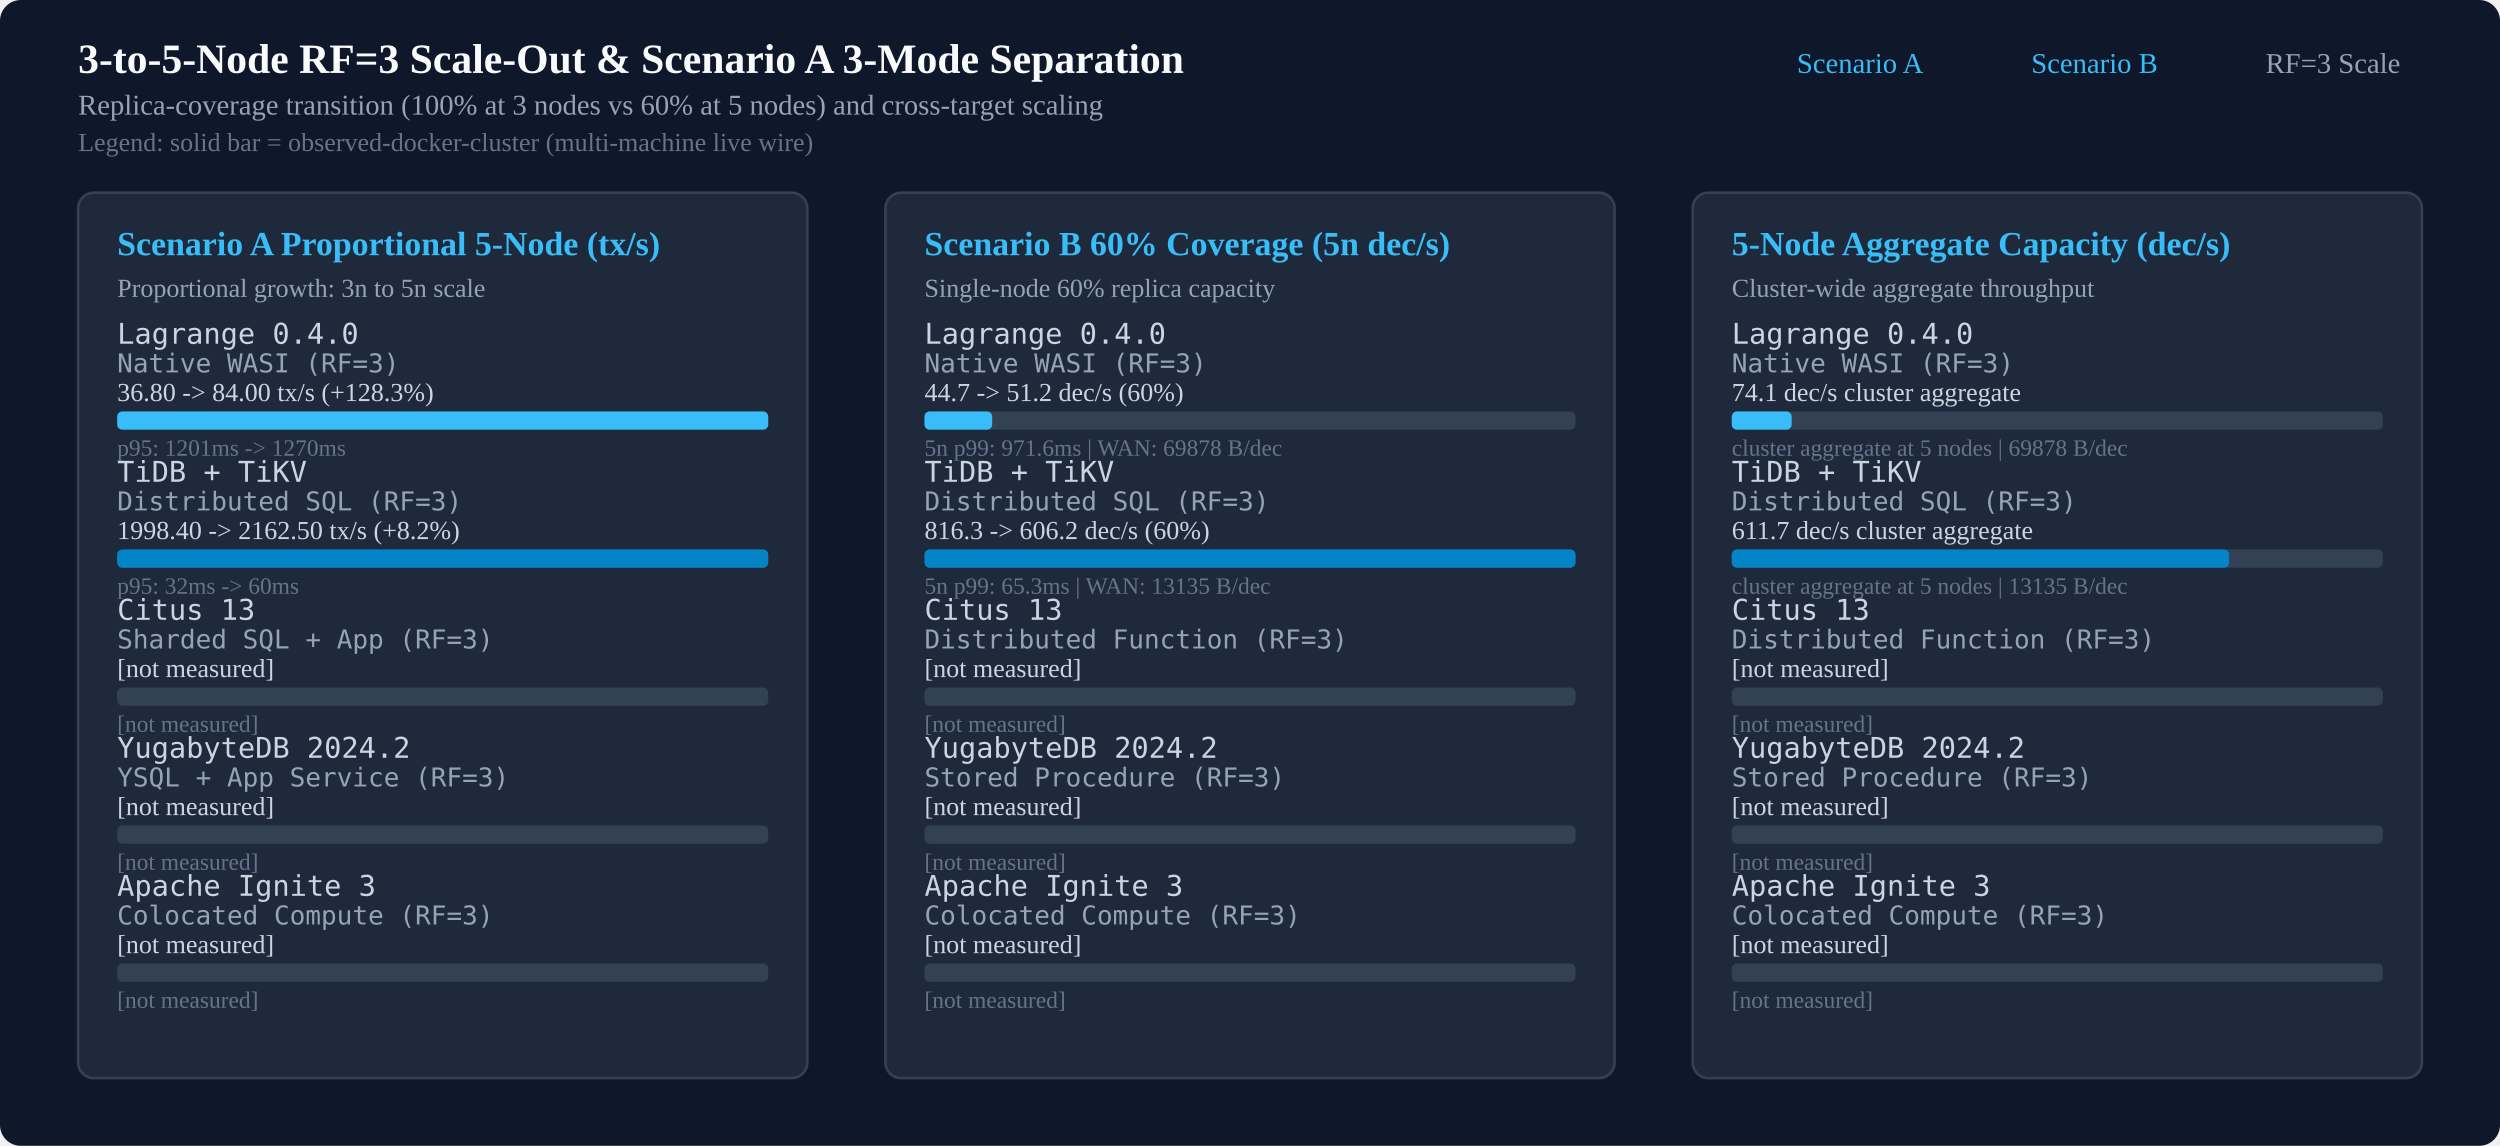
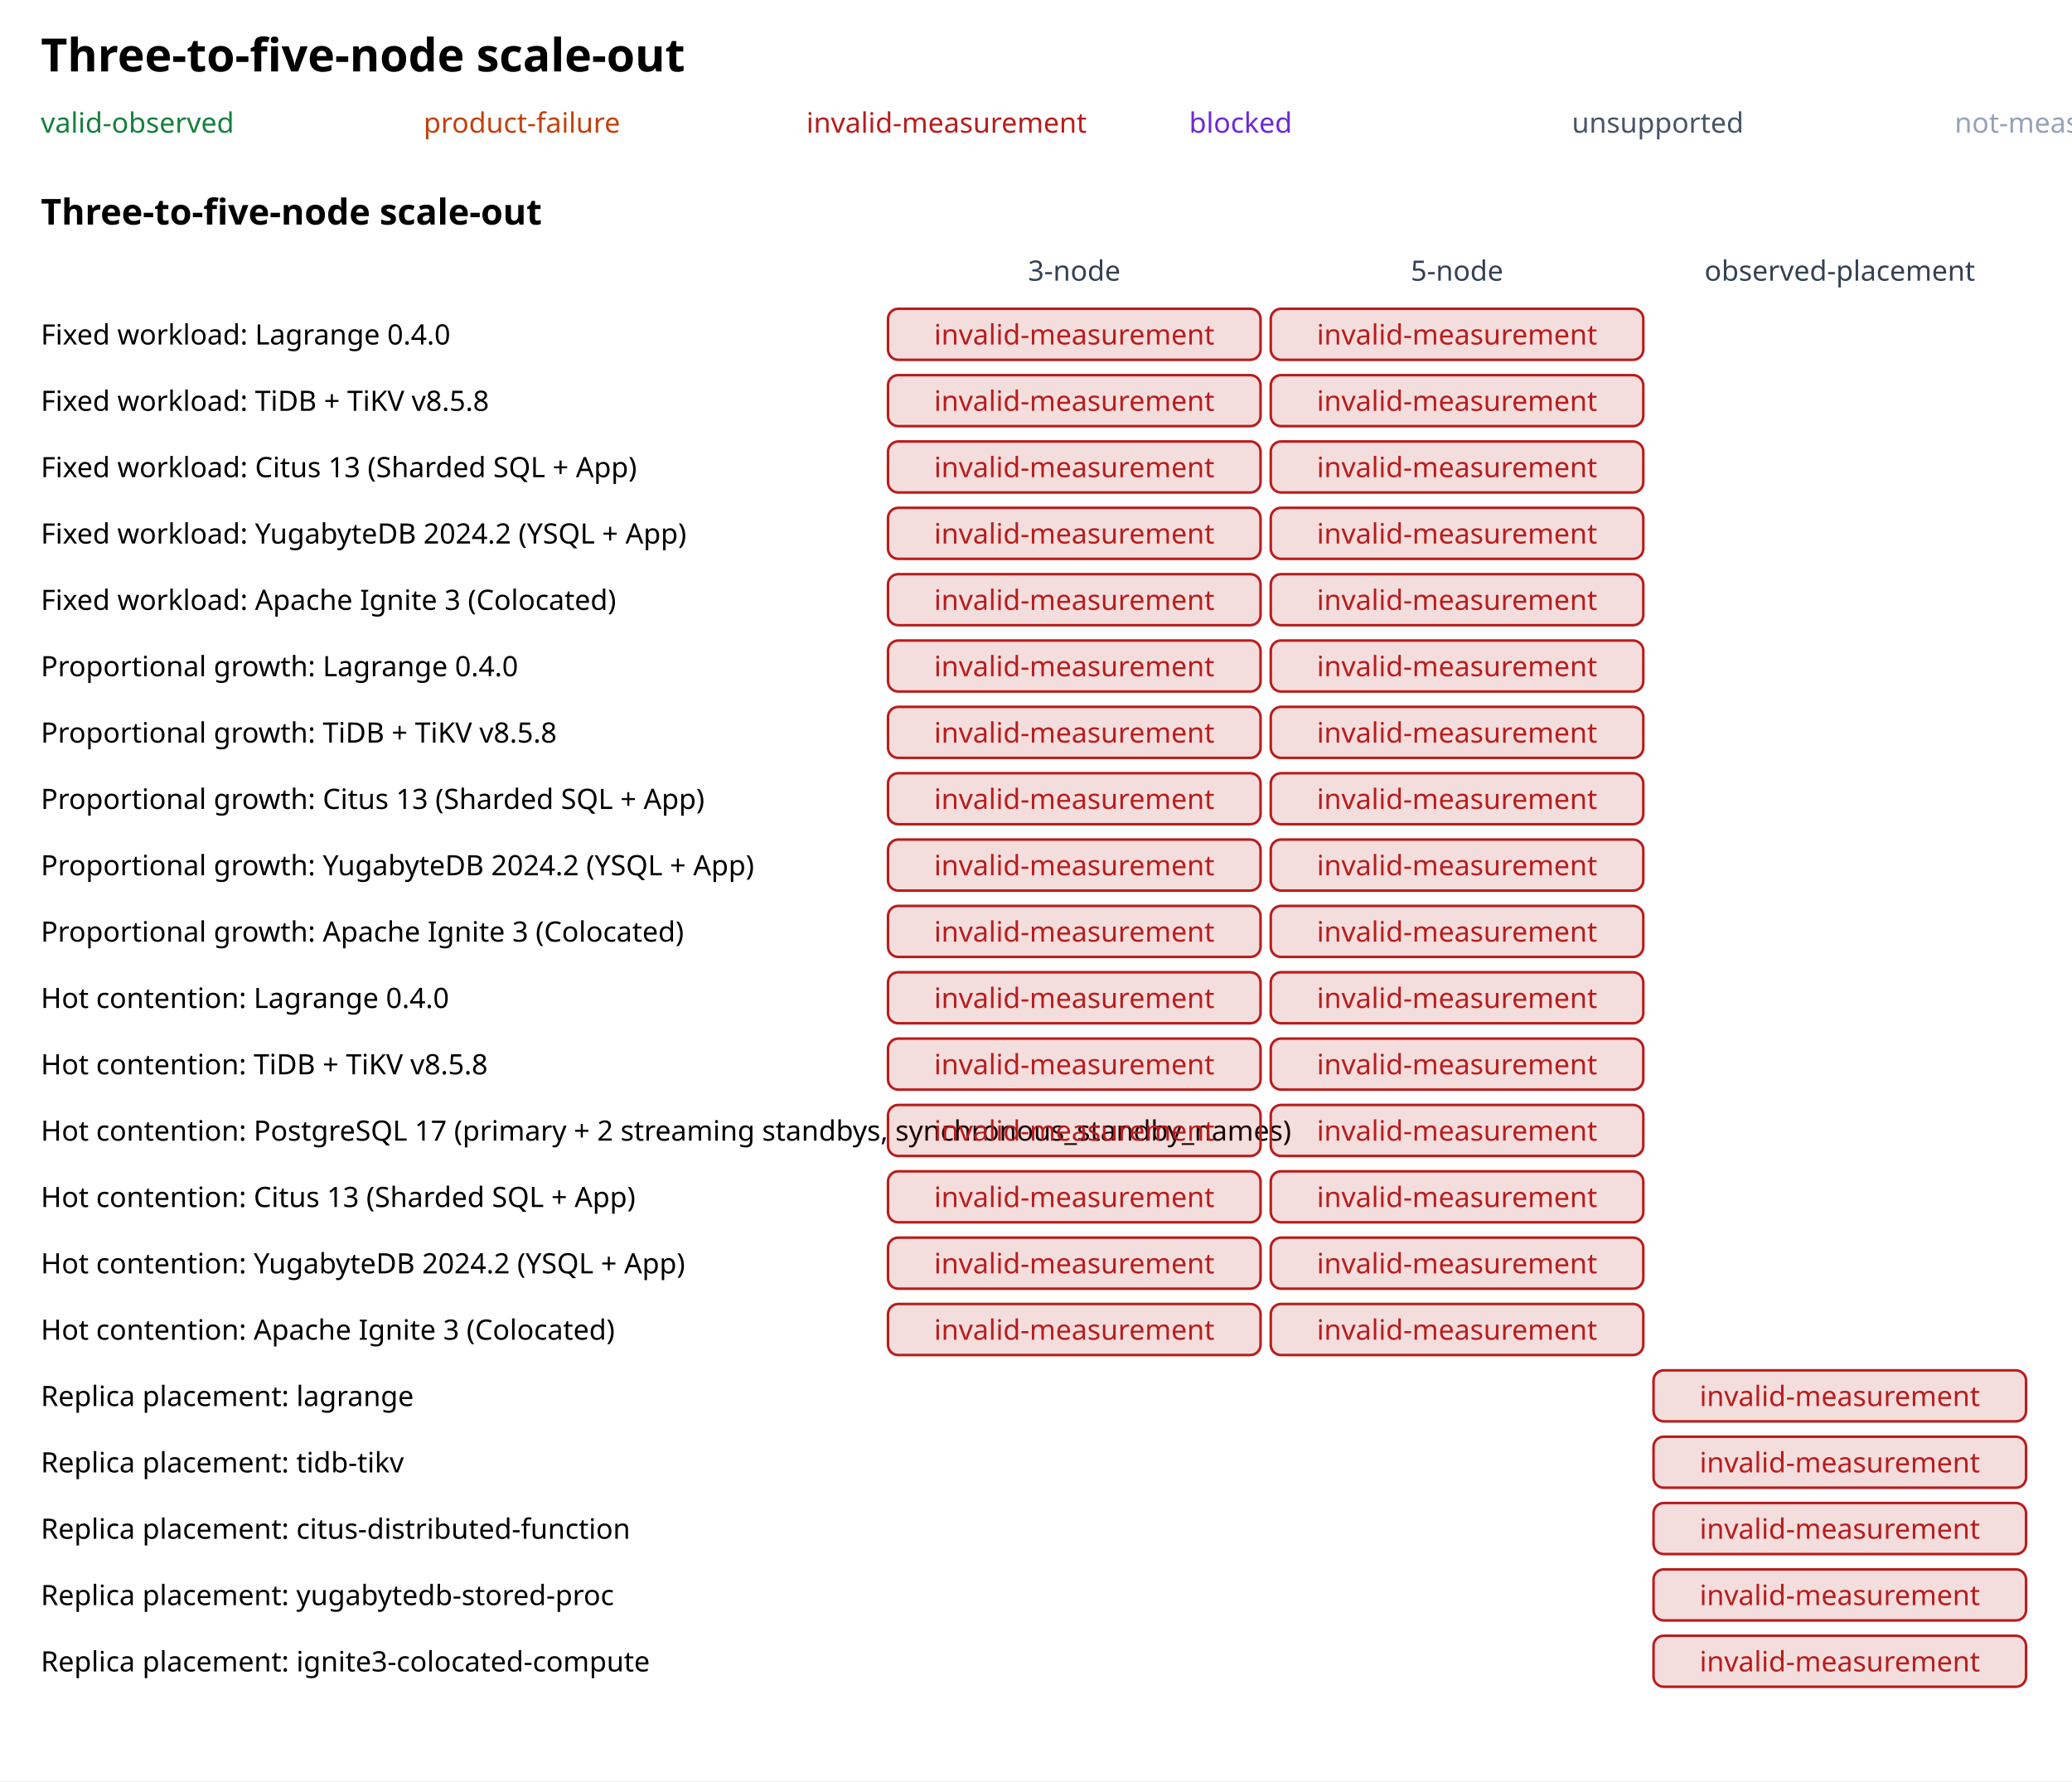
- <svg xmlns="http://www.w3.org/2000/svg" viewBox="0 0 960 440" width="960" height="440">
-   <rect width="960" height="440" fill="#0f172a" rx="8" />
-   <text x="30" y="28" fill="#f8fafc" font-size="16" font-weight="bold">3-to-5-Node RF=3 Scale-Out &amp; Scenario A 3-Mode Separation</text>
-   <text x="30" y="44" fill="#94a3b8" font-size="11">Replica-coverage transition (100% at 3 nodes vs 60% at 5 nodes) and cross-target scaling</text>
-   <text x="30" y="58" fill="#64748b" font-size="10">Legend: solid bar = observed-docker-cluster (multi-machine live wire)</text>
-   <a href="tidb-reference-scenarios.md#scenario-a-tidb-oltp-baseline">
-     <text x="690" y="28" fill="#38bdf8" font-size="11">Scenario A</text>
-   </a>
-   <a href="tidb-reference-scenarios.md#scenario-b-tidb-distributed-risk-decision">
-     <text x="780" y="28" fill="#38bdf8" font-size="11">Scenario B</text>
-   </a>
-   <text x="870" y="28" fill="#94a3b8" font-size="11">RF=3 Scale</text>
-   <rect x="30" y="74" width="280" height="340" fill="#1e293b" rx="6" stroke="#334155" />
-   <a href="tidb-reference-scenarios.md#scenario-a-tidb-oltp-baseline">
-     <text x="45" y="98" fill="#38bdf8" font-size="13" font-weight="bold">Scenario A Proportional 5-Node (tx/s)</text>
-   </a>
-   <text x="45" y="114" fill="#94a3b8" font-size="10">Proportional growth: 3n to 5n scale</text>
-   <rect x="340" y="74" width="280" height="340" fill="#1e293b" rx="6" stroke="#334155" />
-   <a href="tidb-reference-scenarios.md#scenario-b-tidb-distributed-risk-decision">
-     <text x="355" y="98" fill="#38bdf8" font-size="13" font-weight="bold">Scenario B 60% Coverage (5n dec/s)</text>
-   </a>
-   <text x="355" y="114" fill="#94a3b8" font-size="10">Single-node 60% replica capacity</text>
-   <rect x="650" y="74" width="280" height="340" fill="#1e293b" rx="6" stroke="#334155" />
-   <a href="tidb-reference-scenarios.md#scenario-b-tidb-distributed-risk-decision">
-     <text x="665" y="98" fill="#38bdf8" font-size="13" font-weight="bold">5-Node Aggregate Capacity (dec/s)</text>
-   </a>
-   <text x="665" y="114" fill="#94a3b8" font-size="10">Cluster-wide aggregate throughput</text>
-   <text x="45" y="132" fill="#cbd5e1" font-size="11" font-family="monospace">Lagrange 0.4.0</text>
-   <text x="45" y="143" fill="#94a3b8" font-size="10" font-family="monospace">Native WASI (RF=3)</text>
-   <text x="45" y="154" fill="#cbd5e1" font-size="10">36.80 -&gt; 84.00 tx/s (+128.3%)</text>
-   <rect x="45" y="158" width="250" height="7" fill="#334155" rx="2" />
-   <rect x="45" y="158" width="250" height="7" fill="#38bdf8" rx="2" />
-   <text x="45" y="175" fill="#64748b" font-size="9">p95: 1201ms -&gt; 1270ms</text>
-   <text x="45" y="185" fill="#cbd5e1" font-size="11" font-family="monospace">TiDB + TiKV</text>
-   <text x="45" y="196" fill="#94a3b8" font-size="10" font-family="monospace">Distributed SQL (RF=3)</text>
-   <text x="45" y="207" fill="#cbd5e1" font-size="10">1998.40 -&gt; 2162.50 tx/s (+8.2%)</text>
-   <rect x="45" y="211" width="250" height="7" fill="#334155" rx="2" />
-   <rect x="45" y="211" width="250" height="7" fill="#0284c7" rx="2" />
-   <text x="45" y="228" fill="#64748b" font-size="9">p95: 32ms -&gt; 60ms</text>
-   <text x="45" y="238" fill="#cbd5e1" font-size="11" font-family="monospace">Citus 13</text>
-   <text x="45" y="249" fill="#94a3b8" font-size="10" font-family="monospace">Sharded SQL + App (RF=3)</text>
-   <text x="45" y="260" fill="#cbd5e1" font-size="10">[not measured]</text>
-   <rect x="45" y="264" width="250" height="7" fill="#334155" rx="2" />
-   <text x="45" y="281" fill="#64748b" font-size="9">[not measured]</text>
-   <text x="45" y="291" fill="#cbd5e1" font-size="11" font-family="monospace">YugabyteDB 2024.2</text>
-   <text x="45" y="302" fill="#94a3b8" font-size="10" font-family="monospace">YSQL + App Service (RF=3)</text>
-   <text x="45" y="313" fill="#cbd5e1" font-size="10">[not measured]</text>
-   <rect x="45" y="317" width="250" height="7" fill="#334155" rx="2" />
-   <text x="45" y="334" fill="#64748b" font-size="9">[not measured]</text>
-   <text x="45" y="344" fill="#cbd5e1" font-size="11" font-family="monospace">Apache Ignite 3</text>
-   <text x="45" y="355" fill="#94a3b8" font-size="10" font-family="monospace">Colocated Compute (RF=3)</text>
-   <text x="45" y="366" fill="#cbd5e1" font-size="10">[not measured]</text>
-   <rect x="45" y="370" width="250" height="7" fill="#334155" rx="2" />
-   <text x="45" y="387" fill="#64748b" font-size="9">[not measured]</text>
-   <text x="355" y="132" fill="#cbd5e1" font-size="11" font-family="monospace">Lagrange 0.4.0</text>
-   <text x="355" y="143" fill="#94a3b8" font-size="10" font-family="monospace">Native WASI (RF=3)</text>
-   <text x="355" y="154" fill="#cbd5e1" font-size="10">44.7 -&gt; 51.2 dec/s (60%)</text>
-   <rect x="355" y="158" width="250" height="7" fill="#334155" rx="2" />
-   <rect x="355" y="158" width="26" height="7" fill="#38bdf8" rx="2" />
-   <text x="355" y="175" fill="#64748b" font-size="9">5n p99: 971.6ms | WAN: 69878 B/dec</text>
-   <text x="355" y="185" fill="#cbd5e1" font-size="11" font-family="monospace">TiDB + TiKV</text>
-   <text x="355" y="196" fill="#94a3b8" font-size="10" font-family="monospace">Distributed SQL (RF=3)</text>
-   <text x="355" y="207" fill="#cbd5e1" font-size="10">816.3 -&gt; 606.2 dec/s (60%)</text>
-   <rect x="355" y="211" width="250" height="7" fill="#334155" rx="2" />
-   <rect x="355" y="211" width="250" height="7" fill="#0284c7" rx="2" />
-   <text x="355" y="228" fill="#64748b" font-size="9">5n p99: 65.3ms | WAN: 13135 B/dec</text>
-   <text x="355" y="238" fill="#cbd5e1" font-size="11" font-family="monospace">Citus 13</text>
-   <text x="355" y="249" fill="#94a3b8" font-size="10" font-family="monospace">Distributed Function (RF=3)</text>
-   <text x="355" y="260" fill="#cbd5e1" font-size="10">[not measured]</text>
-   <rect x="355" y="264" width="250" height="7" fill="#334155" rx="2" />
-   <text x="355" y="281" fill="#64748b" font-size="9">[not measured]</text>
-   <text x="355" y="291" fill="#cbd5e1" font-size="11" font-family="monospace">YugabyteDB 2024.2</text>
-   <text x="355" y="302" fill="#94a3b8" font-size="10" font-family="monospace">Stored Procedure (RF=3)</text>
-   <text x="355" y="313" fill="#cbd5e1" font-size="10">[not measured]</text>
-   <rect x="355" y="317" width="250" height="7" fill="#334155" rx="2" />
-   <text x="355" y="334" fill="#64748b" font-size="9">[not measured]</text>
-   <text x="355" y="344" fill="#cbd5e1" font-size="11" font-family="monospace">Apache Ignite 3</text>
-   <text x="355" y="355" fill="#94a3b8" font-size="10" font-family="monospace">Colocated Compute (RF=3)</text>
-   <text x="355" y="366" fill="#cbd5e1" font-size="10">[not measured]</text>
-   <rect x="355" y="370" width="250" height="7" fill="#334155" rx="2" />
-   <text x="355" y="387" fill="#64748b" font-size="9">[not measured]</text>
-   <text x="665" y="132" fill="#cbd5e1" font-size="11" font-family="monospace">Lagrange 0.4.0</text>
-   <text x="665" y="143" fill="#94a3b8" font-size="10" font-family="monospace">Native WASI (RF=3)</text>
-   <text x="665" y="154" fill="#cbd5e1" font-size="10">74.1 dec/s cluster aggregate</text>
-   <rect x="665" y="158" width="250" height="7" fill="#334155" rx="2" />
-   <rect x="665" y="158" width="23" height="7" fill="#38bdf8" rx="2" />
-   <text x="665" y="175" fill="#64748b" font-size="9">cluster aggregate at 5 nodes | 69878 B/dec</text>
-   <text x="665" y="185" fill="#cbd5e1" font-size="11" font-family="monospace">TiDB + TiKV</text>
-   <text x="665" y="196" fill="#94a3b8" font-size="10" font-family="monospace">Distributed SQL (RF=3)</text>
-   <text x="665" y="207" fill="#cbd5e1" font-size="10">611.7 dec/s cluster aggregate</text>
-   <rect x="665" y="211" width="250" height="7" fill="#334155" rx="2" />
-   <rect x="665" y="211" width="191" height="7" fill="#0284c7" rx="2" />
-   <text x="665" y="228" fill="#64748b" font-size="9">cluster aggregate at 5 nodes | 13135 B/dec</text>
-   <text x="665" y="238" fill="#cbd5e1" font-size="11" font-family="monospace">Citus 13</text>
-   <text x="665" y="249" fill="#94a3b8" font-size="10" font-family="monospace">Distributed Function (RF=3)</text>
-   <text x="665" y="260" fill="#cbd5e1" font-size="10">[not measured]</text>
-   <rect x="665" y="264" width="250" height="7" fill="#334155" rx="2" />
-   <text x="665" y="281" fill="#64748b" font-size="9">[not measured]</text>
-   <text x="665" y="291" fill="#cbd5e1" font-size="11" font-family="monospace">YugabyteDB 2024.2</text>
-   <text x="665" y="302" fill="#94a3b8" font-size="10" font-family="monospace">Stored Procedure (RF=3)</text>
-   <text x="665" y="313" fill="#cbd5e1" font-size="10">[not measured]</text>
-   <rect x="665" y="317" width="250" height="7" fill="#334155" rx="2" />
-   <text x="665" y="334" fill="#64748b" font-size="9">[not measured]</text>
-   <text x="665" y="344" fill="#cbd5e1" font-size="11" font-family="monospace">Apache Ignite 3</text>
-   <text x="665" y="355" fill="#94a3b8" font-size="10" font-family="monospace">Colocated Compute (RF=3)</text>
-   <text x="665" y="366" fill="#cbd5e1" font-size="10">[not measured]</text>
-   <rect x="665" y="370" width="250" height="7" fill="#334155" rx="2" />
-   <text x="665" y="387" fill="#64748b" font-size="9">[not measured]</text>
+ <svg xmlns="http://www.w3.org/2000/svg" width="812" height="698" viewBox="0 0 812 698" font-family="sans-serif">
+   <rect width="100%" height="100%" fill="#ffffff" />
+   <text x="16" y="28" font-size="18" font-weight="700">Three-to-five-node scale-out</text>
+   <text x="16" y="52" font-size="11" fill="#15803d">valid-observed</text>
+   <text x="166" y="52" font-size="11" fill="#c2410c">product-failure</text>
+   <text x="316" y="52" font-size="11" fill="#b91c1c">invalid-measurement</text>
+   <text x="466" y="52" font-size="11" fill="#6d28d9">blocked</text>
+   <text x="616" y="52" font-size="11" fill="#475569">unsupported</text>
+   <text x="766" y="52" font-size="11" fill="#94a3b8">not-measured</text>
+   <text x="16" y="88" font-size="14" font-weight="600">Three-to-five-node scale-out</text>
+   <text x="421" y="110" text-anchor="middle" font-size="11" fill="#334155">3-node</text>
+   <text x="571" y="110" text-anchor="middle" font-size="11" fill="#334155">5-node</text>
+   <text x="721" y="110" text-anchor="middle" font-size="11" fill="#334155">observed-placement</text>
+   <text x="16" y="135" font-size="11">Fixed workload: Lagrange 0.4.0</text>
+   <g>
+     <rect x="348" y="121" width="146" height="20" rx="4" fill="#b91c1c" fill-opacity="0.15" stroke="#b91c1c" />
+     <text x="421" y="135" text-anchor="middle" font-size="11" fill="#b91c1c">invalid-measurement</text>
+   </g>
+   <g>
+     <rect x="498" y="121" width="146" height="20" rx="4" fill="#b91c1c" fill-opacity="0.15" stroke="#b91c1c" />
+     <text x="571" y="135" text-anchor="middle" font-size="11" fill="#b91c1c">invalid-measurement</text>
+   </g>
+   <text x="16" y="161" font-size="11">Fixed workload: TiDB + TiKV v8.5.8</text>
+   <g>
+     <rect x="348" y="147" width="146" height="20" rx="4" fill="#b91c1c" fill-opacity="0.15" stroke="#b91c1c" />
+     <text x="421" y="161" text-anchor="middle" font-size="11" fill="#b91c1c">invalid-measurement</text>
+   </g>
+   <g>
+     <rect x="498" y="147" width="146" height="20" rx="4" fill="#b91c1c" fill-opacity="0.15" stroke="#b91c1c" />
+     <text x="571" y="161" text-anchor="middle" font-size="11" fill="#b91c1c">invalid-measurement</text>
+   </g>
+   <text x="16" y="187" font-size="11">Fixed workload: Citus 13 (Sharded SQL + App)</text>
+   <g>
+     <rect x="348" y="173" width="146" height="20" rx="4" fill="#b91c1c" fill-opacity="0.15" stroke="#b91c1c" />
+     <text x="421" y="187" text-anchor="middle" font-size="11" fill="#b91c1c">invalid-measurement</text>
+   </g>
+   <g>
+     <rect x="498" y="173" width="146" height="20" rx="4" fill="#b91c1c" fill-opacity="0.15" stroke="#b91c1c" />
+     <text x="571" y="187" text-anchor="middle" font-size="11" fill="#b91c1c">invalid-measurement</text>
+   </g>
+   <text x="16" y="213" font-size="11">Fixed workload: YugabyteDB 2024.2 (YSQL + App)</text>
+   <g>
+     <rect x="348" y="199" width="146" height="20" rx="4" fill="#b91c1c" fill-opacity="0.15" stroke="#b91c1c" />
+     <text x="421" y="213" text-anchor="middle" font-size="11" fill="#b91c1c">invalid-measurement</text>
+   </g>
+   <g>
+     <rect x="498" y="199" width="146" height="20" rx="4" fill="#b91c1c" fill-opacity="0.15" stroke="#b91c1c" />
+     <text x="571" y="213" text-anchor="middle" font-size="11" fill="#b91c1c">invalid-measurement</text>
+   </g>
+   <text x="16" y="239" font-size="11">Fixed workload: Apache Ignite 3 (Colocated)</text>
+   <g>
+     <rect x="348" y="225" width="146" height="20" rx="4" fill="#b91c1c" fill-opacity="0.15" stroke="#b91c1c" />
+     <text x="421" y="239" text-anchor="middle" font-size="11" fill="#b91c1c">invalid-measurement</text>
+   </g>
+   <g>
+     <rect x="498" y="225" width="146" height="20" rx="4" fill="#b91c1c" fill-opacity="0.15" stroke="#b91c1c" />
+     <text x="571" y="239" text-anchor="middle" font-size="11" fill="#b91c1c">invalid-measurement</text>
+   </g>
+   <text x="16" y="265" font-size="11">Proportional growth: Lagrange 0.4.0</text>
+   <g>
+     <rect x="348" y="251" width="146" height="20" rx="4" fill="#b91c1c" fill-opacity="0.15" stroke="#b91c1c" />
+     <text x="421" y="265" text-anchor="middle" font-size="11" fill="#b91c1c">invalid-measurement</text>
+   </g>
+   <g>
+     <rect x="498" y="251" width="146" height="20" rx="4" fill="#b91c1c" fill-opacity="0.15" stroke="#b91c1c" />
+     <text x="571" y="265" text-anchor="middle" font-size="11" fill="#b91c1c">invalid-measurement</text>
+   </g>
+   <text x="16" y="291" font-size="11">Proportional growth: TiDB + TiKV v8.5.8</text>
+   <g>
+     <rect x="348" y="277" width="146" height="20" rx="4" fill="#b91c1c" fill-opacity="0.15" stroke="#b91c1c" />
+     <text x="421" y="291" text-anchor="middle" font-size="11" fill="#b91c1c">invalid-measurement</text>
+   </g>
+   <g>
+     <rect x="498" y="277" width="146" height="20" rx="4" fill="#b91c1c" fill-opacity="0.15" stroke="#b91c1c" />
+     <text x="571" y="291" text-anchor="middle" font-size="11" fill="#b91c1c">invalid-measurement</text>
+   </g>
+   <text x="16" y="317" font-size="11">Proportional growth: Citus 13 (Sharded SQL + App)</text>
+   <g>
+     <rect x="348" y="303" width="146" height="20" rx="4" fill="#b91c1c" fill-opacity="0.15" stroke="#b91c1c" />
+     <text x="421" y="317" text-anchor="middle" font-size="11" fill="#b91c1c">invalid-measurement</text>
+   </g>
+   <g>
+     <rect x="498" y="303" width="146" height="20" rx="4" fill="#b91c1c" fill-opacity="0.15" stroke="#b91c1c" />
+     <text x="571" y="317" text-anchor="middle" font-size="11" fill="#b91c1c">invalid-measurement</text>
+   </g>
+   <text x="16" y="343" font-size="11">Proportional growth: YugabyteDB 2024.2 (YSQL + App)</text>
+   <g>
+     <rect x="348" y="329" width="146" height="20" rx="4" fill="#b91c1c" fill-opacity="0.15" stroke="#b91c1c" />
+     <text x="421" y="343" text-anchor="middle" font-size="11" fill="#b91c1c">invalid-measurement</text>
+   </g>
+   <g>
+     <rect x="498" y="329" width="146" height="20" rx="4" fill="#b91c1c" fill-opacity="0.15" stroke="#b91c1c" />
+     <text x="571" y="343" text-anchor="middle" font-size="11" fill="#b91c1c">invalid-measurement</text>
+   </g>
+   <text x="16" y="369" font-size="11">Proportional growth: Apache Ignite 3 (Colocated)</text>
+   <g>
+     <rect x="348" y="355" width="146" height="20" rx="4" fill="#b91c1c" fill-opacity="0.15" stroke="#b91c1c" />
+     <text x="421" y="369" text-anchor="middle" font-size="11" fill="#b91c1c">invalid-measurement</text>
+   </g>
+   <g>
+     <rect x="498" y="355" width="146" height="20" rx="4" fill="#b91c1c" fill-opacity="0.15" stroke="#b91c1c" />
+     <text x="571" y="369" text-anchor="middle" font-size="11" fill="#b91c1c">invalid-measurement</text>
+   </g>
+   <text x="16" y="395" font-size="11">Hot contention: Lagrange 0.4.0</text>
+   <g>
+     <rect x="348" y="381" width="146" height="20" rx="4" fill="#b91c1c" fill-opacity="0.15" stroke="#b91c1c" />
+     <text x="421" y="395" text-anchor="middle" font-size="11" fill="#b91c1c">invalid-measurement</text>
+   </g>
+   <g>
+     <rect x="498" y="381" width="146" height="20" rx="4" fill="#b91c1c" fill-opacity="0.15" stroke="#b91c1c" />
+     <text x="571" y="395" text-anchor="middle" font-size="11" fill="#b91c1c">invalid-measurement</text>
+   </g>
+   <text x="16" y="421" font-size="11">Hot contention: TiDB + TiKV v8.5.8</text>
+   <g>
+     <rect x="348" y="407" width="146" height="20" rx="4" fill="#b91c1c" fill-opacity="0.15" stroke="#b91c1c" />
+     <text x="421" y="421" text-anchor="middle" font-size="11" fill="#b91c1c">invalid-measurement</text>
+   </g>
+   <g>
+     <rect x="498" y="407" width="146" height="20" rx="4" fill="#b91c1c" fill-opacity="0.15" stroke="#b91c1c" />
+     <text x="571" y="421" text-anchor="middle" font-size="11" fill="#b91c1c">invalid-measurement</text>
+   </g>
+   <text x="16" y="447" font-size="11">Hot contention: PostgreSQL 17 (primary + 2 streaming standbys, synchronous_standby_names)</text>
+   <g>
+     <rect x="348" y="433" width="146" height="20" rx="4" fill="#b91c1c" fill-opacity="0.15" stroke="#b91c1c" />
+     <text x="421" y="447" text-anchor="middle" font-size="11" fill="#b91c1c">invalid-measurement</text>
+   </g>
+   <g>
+     <rect x="498" y="433" width="146" height="20" rx="4" fill="#b91c1c" fill-opacity="0.15" stroke="#b91c1c" />
+     <text x="571" y="447" text-anchor="middle" font-size="11" fill="#b91c1c">invalid-measurement</text>
+   </g>
+   <text x="16" y="473" font-size="11">Hot contention: Citus 13 (Sharded SQL + App)</text>
+   <g>
+     <rect x="348" y="459" width="146" height="20" rx="4" fill="#b91c1c" fill-opacity="0.15" stroke="#b91c1c" />
+     <text x="421" y="473" text-anchor="middle" font-size="11" fill="#b91c1c">invalid-measurement</text>
+   </g>
+   <g>
+     <rect x="498" y="459" width="146" height="20" rx="4" fill="#b91c1c" fill-opacity="0.15" stroke="#b91c1c" />
+     <text x="571" y="473" text-anchor="middle" font-size="11" fill="#b91c1c">invalid-measurement</text>
+   </g>
+   <text x="16" y="499" font-size="11">Hot contention: YugabyteDB 2024.2 (YSQL + App)</text>
+   <g>
+     <rect x="348" y="485" width="146" height="20" rx="4" fill="#b91c1c" fill-opacity="0.15" stroke="#b91c1c" />
+     <text x="421" y="499" text-anchor="middle" font-size="11" fill="#b91c1c">invalid-measurement</text>
+   </g>
+   <g>
+     <rect x="498" y="485" width="146" height="20" rx="4" fill="#b91c1c" fill-opacity="0.15" stroke="#b91c1c" />
+     <text x="571" y="499" text-anchor="middle" font-size="11" fill="#b91c1c">invalid-measurement</text>
+   </g>
+   <text x="16" y="525" font-size="11">Hot contention: Apache Ignite 3 (Colocated)</text>
+   <g>
+     <rect x="348" y="511" width="146" height="20" rx="4" fill="#b91c1c" fill-opacity="0.15" stroke="#b91c1c" />
+     <text x="421" y="525" text-anchor="middle" font-size="11" fill="#b91c1c">invalid-measurement</text>
+   </g>
+   <g>
+     <rect x="498" y="511" width="146" height="20" rx="4" fill="#b91c1c" fill-opacity="0.15" stroke="#b91c1c" />
+     <text x="571" y="525" text-anchor="middle" font-size="11" fill="#b91c1c">invalid-measurement</text>
+   </g>
+   <text x="16" y="551" font-size="11">Replica placement: lagrange</text>
+   <g>
+     <rect x="648" y="537" width="146" height="20" rx="4" fill="#b91c1c" fill-opacity="0.15" stroke="#b91c1c" />
+     <text x="721" y="551" text-anchor="middle" font-size="11" fill="#b91c1c">invalid-measurement</text>
+   </g>
+   <text x="16" y="577" font-size="11">Replica placement: tidb-tikv</text>
+   <g>
+     <rect x="648" y="563" width="146" height="20" rx="4" fill="#b91c1c" fill-opacity="0.15" stroke="#b91c1c" />
+     <text x="721" y="577" text-anchor="middle" font-size="11" fill="#b91c1c">invalid-measurement</text>
+   </g>
+   <text x="16" y="603" font-size="11">Replica placement: citus-distributed-function</text>
+   <g>
+     <rect x="648" y="589" width="146" height="20" rx="4" fill="#b91c1c" fill-opacity="0.15" stroke="#b91c1c" />
+     <text x="721" y="603" text-anchor="middle" font-size="11" fill="#b91c1c">invalid-measurement</text>
+   </g>
+   <text x="16" y="629" font-size="11">Replica placement: yugabytedb-stored-proc</text>
+   <g>
+     <rect x="648" y="615" width="146" height="20" rx="4" fill="#b91c1c" fill-opacity="0.15" stroke="#b91c1c" />
+     <text x="721" y="629" text-anchor="middle" font-size="11" fill="#b91c1c">invalid-measurement</text>
+   </g>
+   <text x="16" y="655" font-size="11">Replica placement: ignite3-colocated-compute</text>
+   <g>
+     <rect x="648" y="641" width="146" height="20" rx="4" fill="#b91c1c" fill-opacity="0.15" stroke="#b91c1c" />
+     <text x="721" y="655" text-anchor="middle" font-size="11" fill="#b91c1c">invalid-measurement</text>
+   </g>
</svg>
